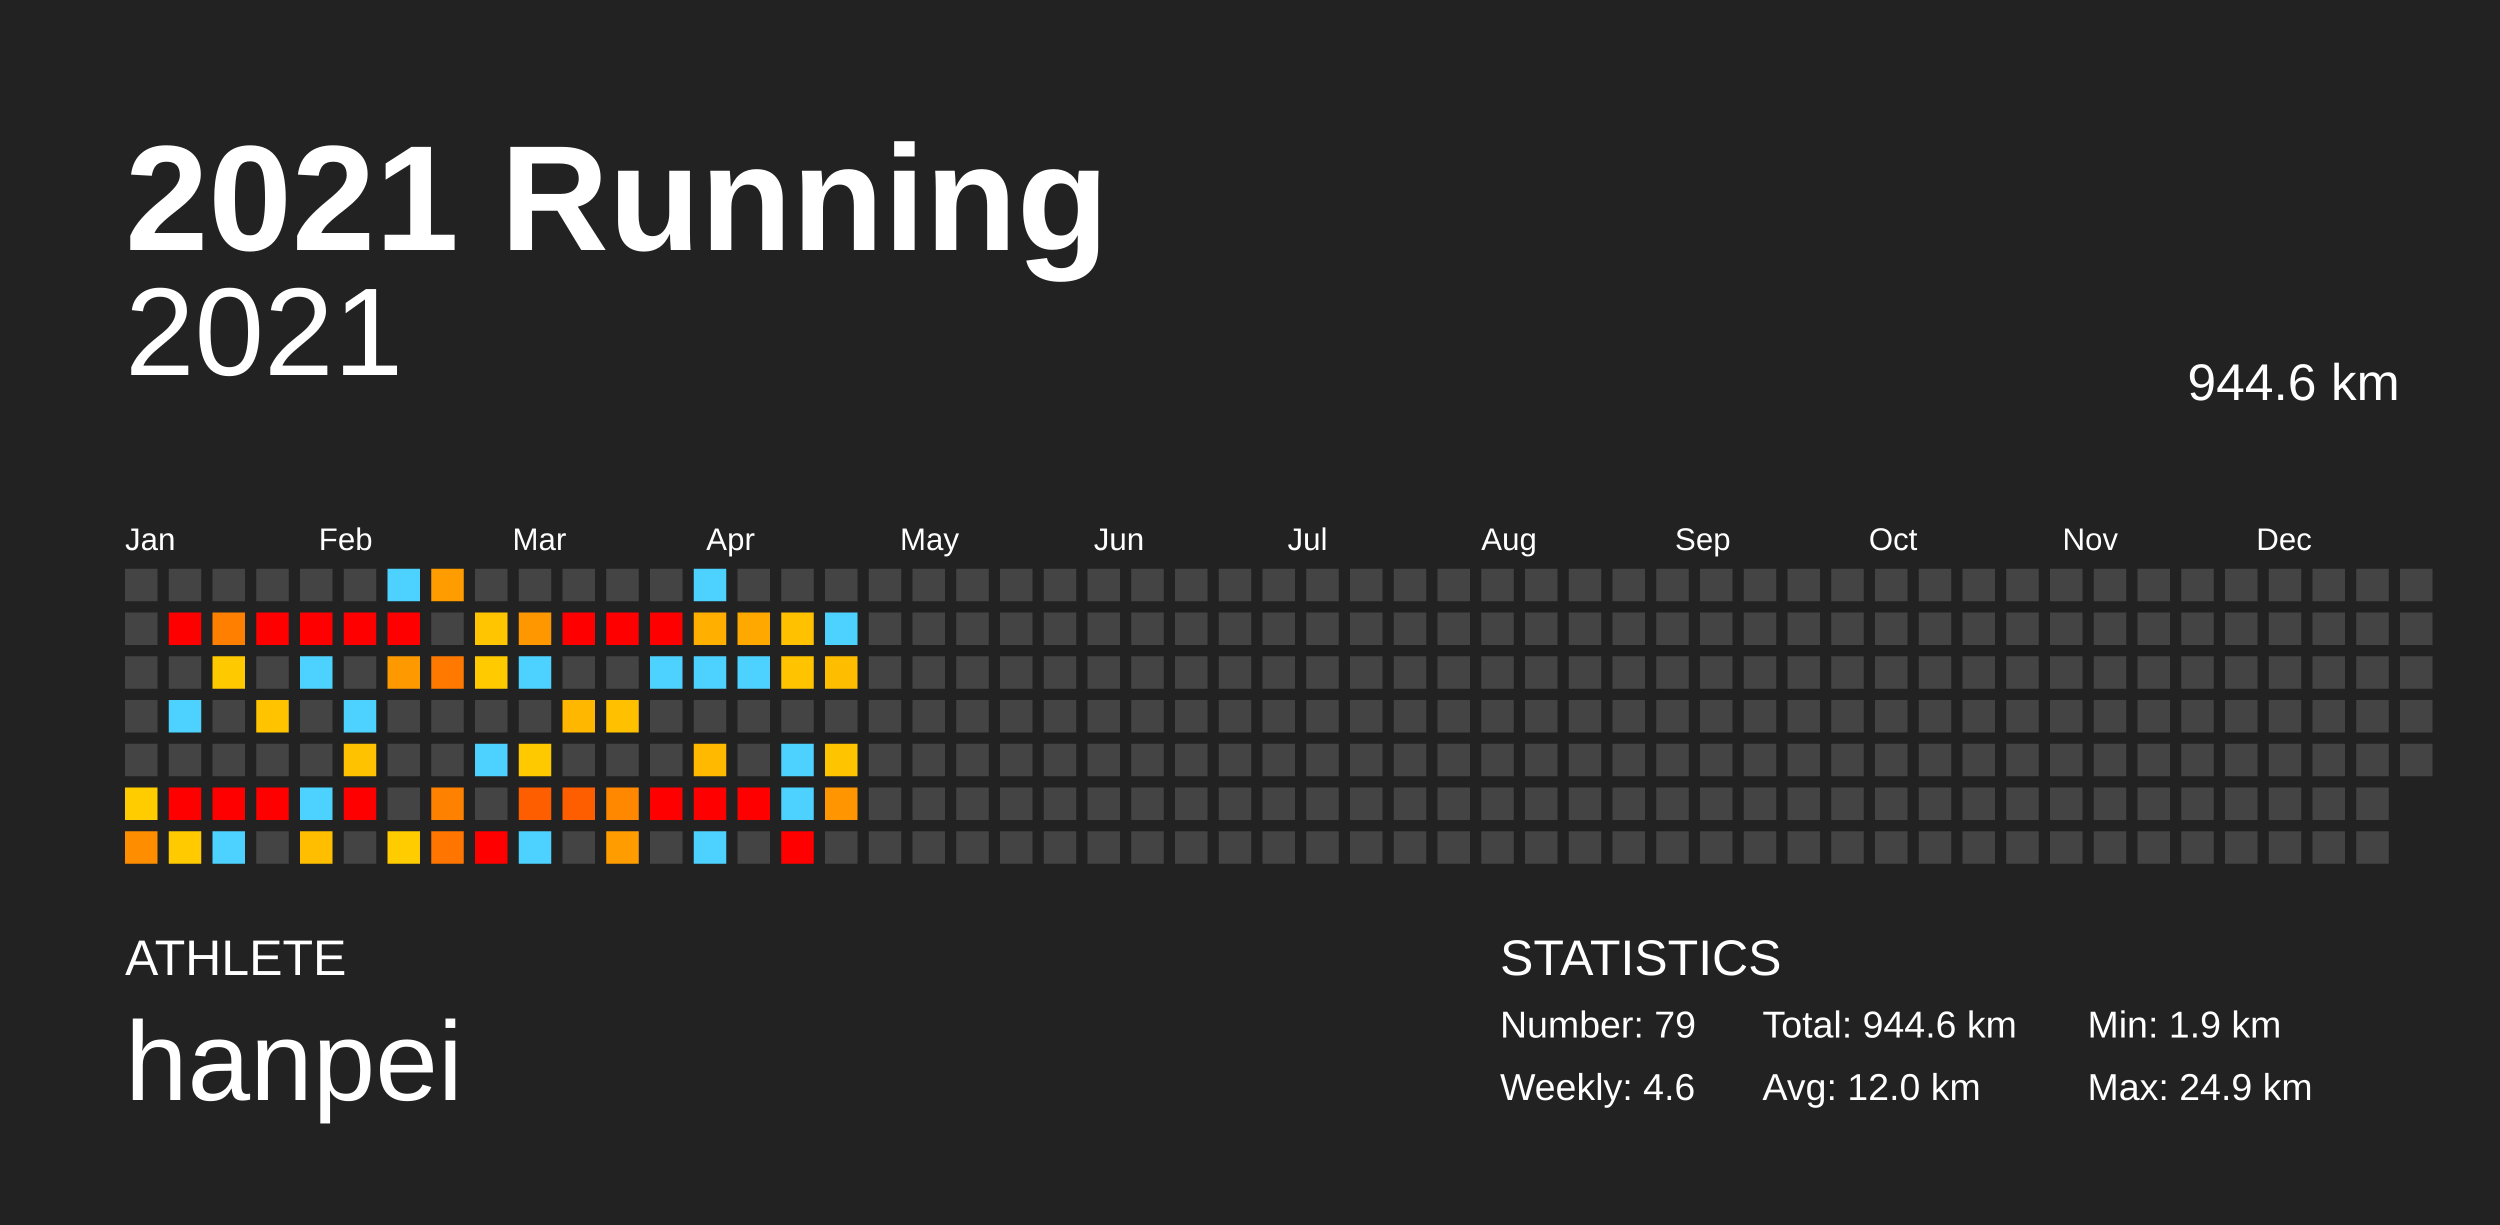
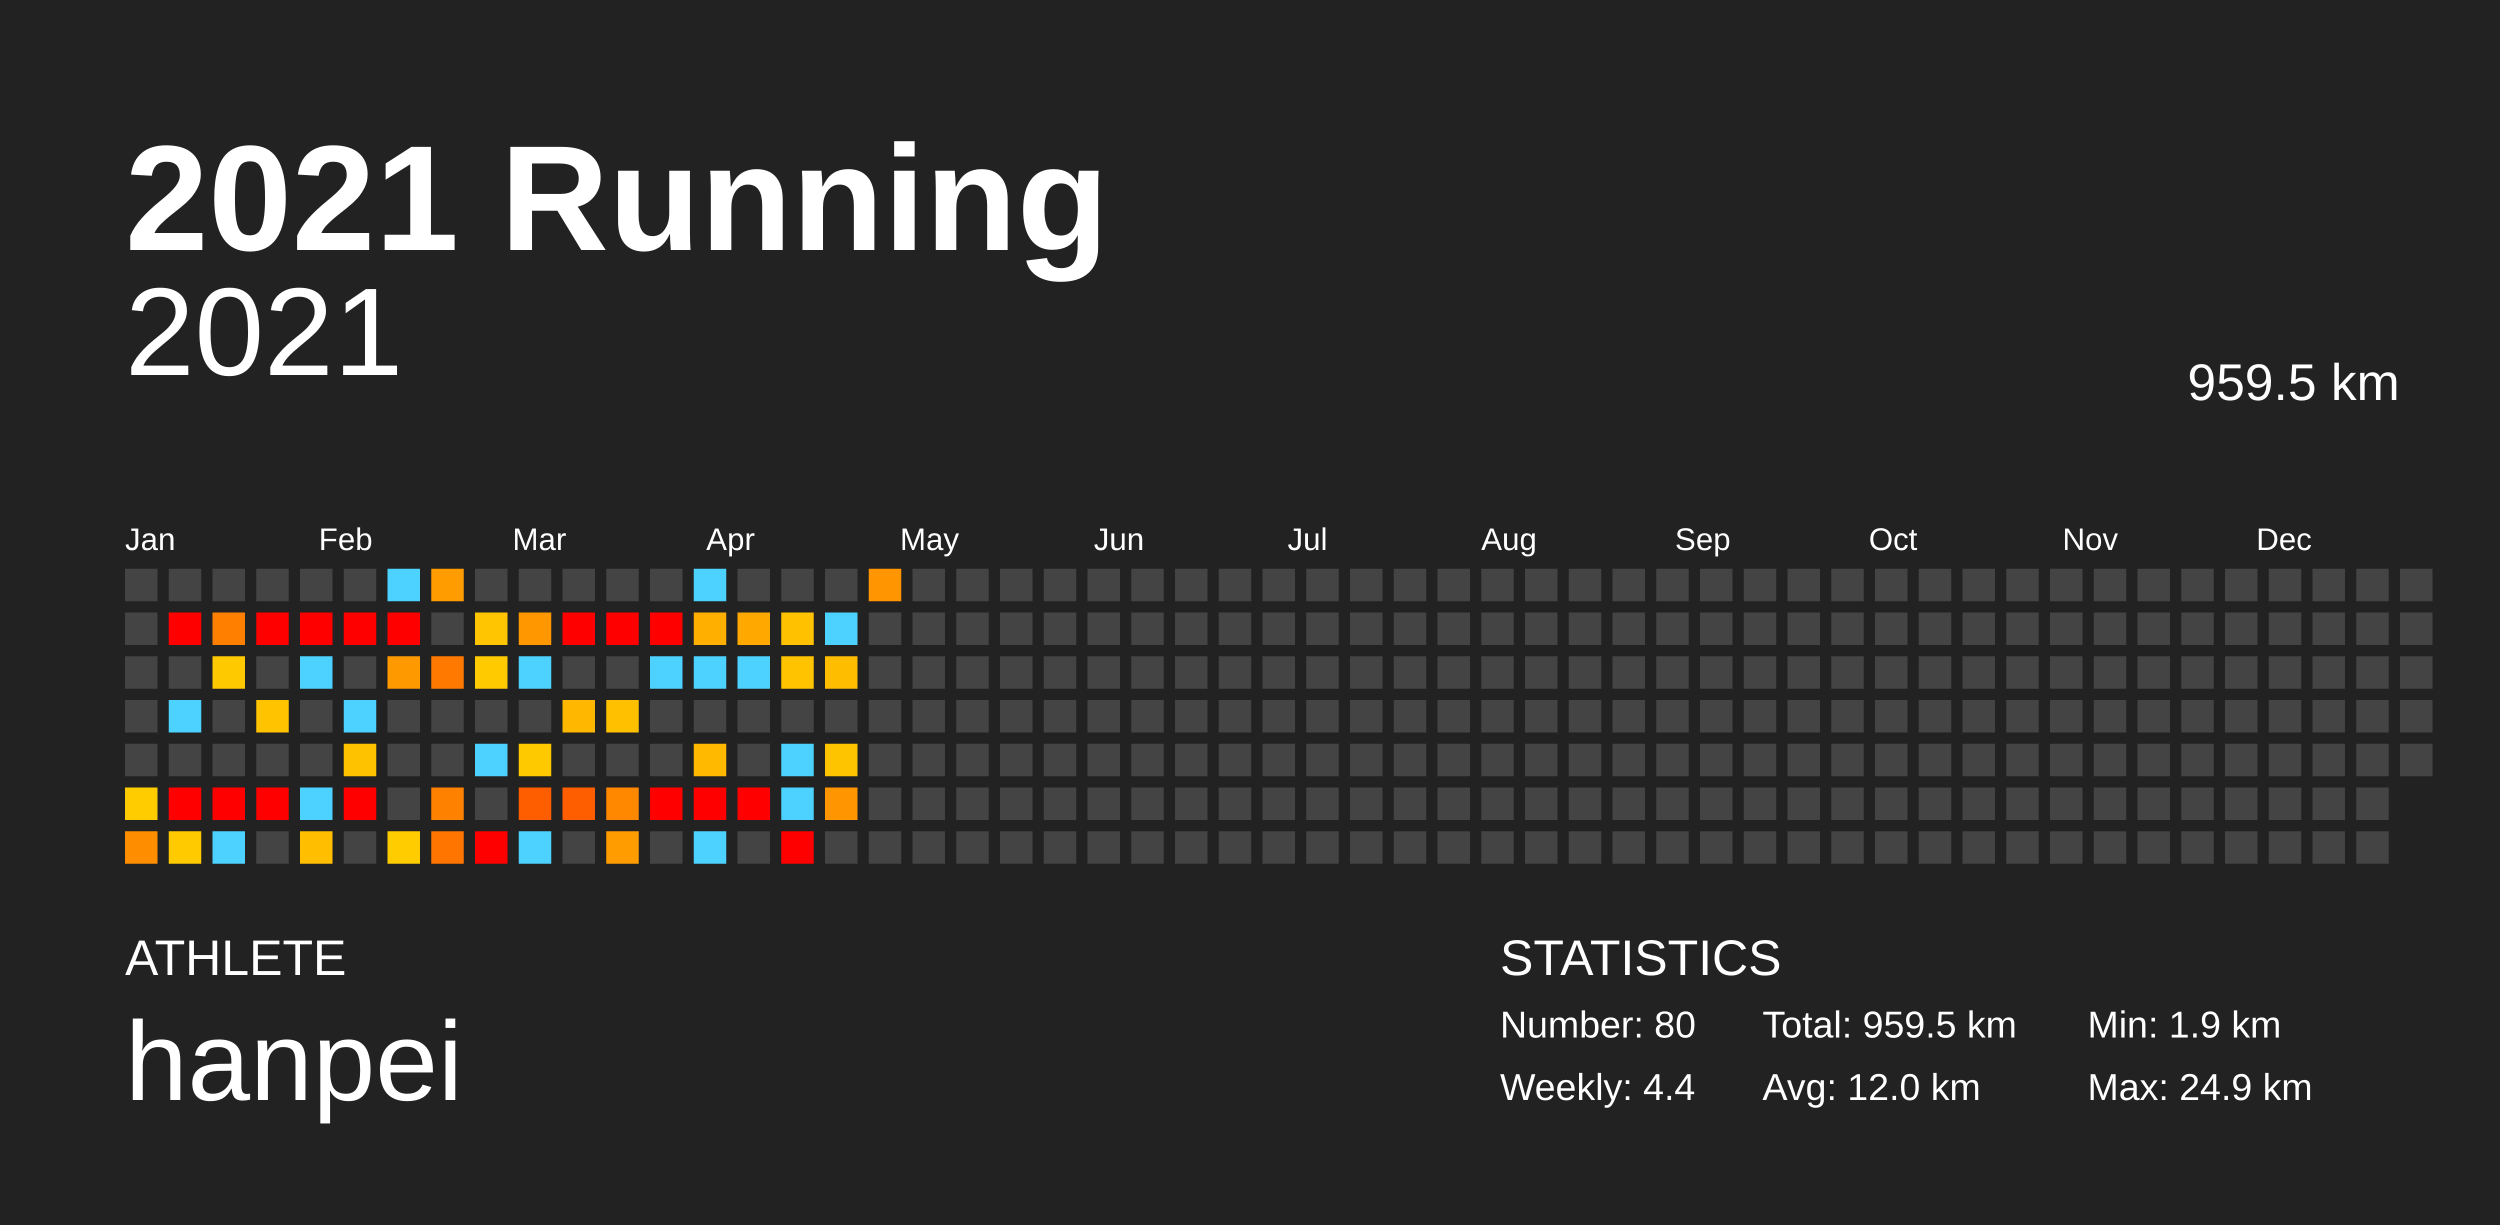
<svg xmlns="http://www.w3.org/2000/svg" baseProfile="full" height="98mm" version="1.1" viewBox="0,0,200,98" width="200mm">
  <defs />
  <rect fill="#222222" height="98" width="200" x="0" y="0" />
  <text fill="#FFFFFF" style="font-size:12px; font-family:Arial; font-weight:bold;" x="10" y="20">2021 Running</text>
  <text fill="#FFFFFF" style="font-size:4px; font-family:Arial" x="10" y="78">ATHLETE</text>
  <text fill="#FFFFFF" style="font-size:9px; font-family:Arial" x="10" y="88">hanpei</text>
  <text fill="#FFFFFF" style="font-size:4px; font-family:Arial" x="120" y="78">STATISTICS</text>
-   <text fill="#FFFFFF" style="font-size:3px; font-family:Arial" x="120" y="83">Number: 79</text>
-   <text fill="#FFFFFF" style="font-size:3px; font-family:Arial" x="120" y="88">Weekly: 4.6</text>
-   <text fill="#FFFFFF" style="font-size:3px; font-family:Arial" x="141" y="83">Total: 944.6 km</text>
+   <text fill="#FFFFFF" style="font-size:3px; font-family:Arial" x="120" y="83">Number: 80</text>
+   <text fill="#FFFFFF" style="font-size:3px; font-family:Arial" x="120" y="88">Weekly: 4.4</text>
+   <text fill="#FFFFFF" style="font-size:3px; font-family:Arial" x="141" y="83">Total: 959.5 km</text>
  <text fill="#FFFFFF" style="font-size:3px; font-family:Arial" x="141" y="88">Avg: 12.0 km</text>
  <text fill="#FFFFFF" style="font-size:3px; font-family:Arial" x="167" y="83">Min: 1.9 km</text>
  <text fill="#FFFFFF" style="font-size:3px; font-family:Arial" x="167" y="88">Max: 24.9 km</text>
  <text alignment-baseline="hanging" fill="#FFFFFF" style="font-size:10.0px; font-family:Arial;" x="10" y="30">2021</text>
-   <text alignment-baseline="hanging" fill="#FFFFFF" style="font-size:4.125px; font-family:Arial;" x="175" y="32">944.6 km</text>
+   <text alignment-baseline="hanging" fill="#FFFFFF" style="font-size:4.125px; font-family:Arial;" x="175" y="32">959.5 km</text>
  <text fill="#FFFFFF" style="font-size:2.5px; font-family:Arial" x="10.0" y="44">Jan</text>
  <text fill="#FFFFFF" style="font-size:2.5px; font-family:Arial" x="25.5" y="44">Feb</text>
  <text fill="#FFFFFF" style="font-size:2.5px; font-family:Arial" x="41.0" y="44">Mar</text>
  <text fill="#FFFFFF" style="font-size:2.5px; font-family:Arial" x="56.5" y="44">Apr</text>
  <text fill="#FFFFFF" style="font-size:2.5px; font-family:Arial" x="72.0" y="44">May</text>
  <text fill="#FFFFFF" style="font-size:2.5px; font-family:Arial" x="87.5" y="44">Jun</text>
  <text fill="#FFFFFF" style="font-size:2.5px; font-family:Arial" x="103.0" y="44">Jul</text>
  <text fill="#FFFFFF" style="font-size:2.5px; font-family:Arial" x="118.5" y="44">Aug</text>
  <text fill="#FFFFFF" style="font-size:2.5px; font-family:Arial" x="134.0" y="44">Sep</text>
  <text fill="#FFFFFF" style="font-size:2.5px; font-family:Arial" x="149.5" y="44">Oct</text>
  <text fill="#FFFFFF" style="font-size:2.5px; font-family:Arial" x="165.0" y="44">Nov</text>
  <text fill="#FFFFFF" style="font-size:2.5px; font-family:Arial" x="180.5" y="44">Dec</text>
  <rect fill="#444444" height="2.6" width="2.6" x="10.0" y="45.5" />
  <rect fill="#444444" height="2.6" width="2.6" x="10.0" y="49.0" />
  <rect fill="#444444" height="2.6" width="2.6" x="10.0" y="52.5" />
  <rect fill="#444444" height="2.6" width="2.6" x="10.0" y="56.0" />
  <rect fill="#444444" height="2.6" width="2.6" x="10.0" y="59.5" />
  <rect fill="#ffcc00" height="2.6" width="2.6" x="10.0" y="63.0" />
  <rect fill="#ff8d00" height="2.6" width="2.6" x="10.0" y="66.5" />
  <rect fill="#444444" height="2.6" width="2.6" x="13.5" y="45.5" />
  <rect fill="red" height="2.6" width="2.6" x="13.5" y="49.0" />
  <rect fill="#444444" height="2.6" width="2.6" x="13.5" y="52.5" />
  <rect fill="#4dd2ff" height="2.6" width="2.6" x="13.5" y="56.0" />
  <rect fill="#444444" height="2.6" width="2.6" x="13.5" y="59.5" />
  <rect fill="red" height="2.6" width="2.6" x="13.5" y="63.0" />
  <rect fill="#ffcb00" height="2.6" width="2.6" x="13.5" y="66.5" />
  <rect fill="#444444" height="2.6" width="2.6" x="17.0" y="45.5" />
  <rect fill="#ff7f00" height="2.6" width="2.6" x="17.0" y="49.0" />
  <rect fill="#ffc900" height="2.6" width="2.6" x="17.0" y="52.5" />
  <rect fill="#444444" height="2.6" width="2.6" x="17.0" y="56.0" />
  <rect fill="#444444" height="2.6" width="2.6" x="17.0" y="59.5" />
  <rect fill="red" height="2.6" width="2.6" x="17.0" y="63.0" />
  <rect fill="#4dd2ff" height="2.6" width="2.6" x="17.0" y="66.5" />
  <rect fill="#444444" height="2.6" width="2.6" x="20.5" y="45.5" />
  <rect fill="red" height="2.6" width="2.6" x="20.5" y="49.0" />
  <rect fill="#444444" height="2.6" width="2.6" x="20.5" y="52.5" />
  <rect fill="#ffc300" height="2.6" width="2.6" x="20.5" y="56.0" />
  <rect fill="#444444" height="2.6" width="2.6" x="20.5" y="59.5" />
  <rect fill="red" height="2.6" width="2.6" x="20.5" y="63.0" />
  <rect fill="#444444" height="2.6" width="2.6" x="20.5" y="66.5" />
  <rect fill="#444444" height="2.6" width="2.6" x="24.0" y="45.5" />
  <rect fill="red" height="2.6" width="2.6" x="24.0" y="49.0" />
  <rect fill="#4dd2ff" height="2.6" width="2.6" x="24.0" y="52.5" />
  <rect fill="#444444" height="2.6" width="2.6" x="24.0" y="56.0" />
  <rect fill="#444444" height="2.6" width="2.6" x="24.0" y="59.5" />
  <rect fill="#4dd2ff" height="2.6" width="2.6" x="24.0" y="63.0" />
  <rect fill="#ffbf00" height="2.6" width="2.6" x="24.0" y="66.5" />
  <rect fill="#444444" height="2.6" width="2.6" x="27.5" y="45.5" />
  <rect fill="red" height="2.6" width="2.6" x="27.5" y="49.0" />
  <rect fill="#444444" height="2.6" width="2.6" x="27.5" y="52.5" />
  <rect fill="#4dd2ff" height="2.6" width="2.6" x="27.5" y="56.0" />
  <rect fill="#ffc200" height="2.6" width="2.6" x="27.5" y="59.5" />
  <rect fill="red" height="2.6" width="2.6" x="27.5" y="63.0" />
  <rect fill="#444444" height="2.6" width="2.6" x="27.5" y="66.5" />
  <rect fill="#4dd2ff" height="2.6" width="2.6" x="31.0" y="45.5" />
  <rect fill="red" height="2.6" width="2.6" x="31.0" y="49.0" />
  <rect fill="#ff9900" height="2.6" width="2.6" x="31.0" y="52.5" />
  <rect fill="#444444" height="2.6" width="2.6" x="31.0" y="56.0" />
  <rect fill="#444444" height="2.6" width="2.6" x="31.0" y="59.5" />
  <rect fill="#444444" height="2.6" width="2.6" x="31.0" y="63.0" />
  <rect fill="#ffcc00" height="2.6" width="2.6" x="31.0" y="66.5" />
  <rect fill="#ff9d00" height="2.6" width="2.6" x="34.5" y="45.5" />
  <rect fill="#444444" height="2.6" width="2.6" x="34.5" y="49.0" />
  <rect fill="#ff7900" height="2.6" width="2.6" x="34.5" y="52.5" />
  <rect fill="#444444" height="2.6" width="2.6" x="34.5" y="56.0" />
  <rect fill="#444444" height="2.6" width="2.6" x="34.5" y="59.5" />
  <rect fill="#ff8100" height="2.6" width="2.6" x="34.5" y="63.0" />
  <rect fill="#ff7500" height="2.6" width="2.6" x="34.5" y="66.5" />
  <rect fill="#444444" height="2.6" width="2.6" x="38.0" y="45.5" />
  <rect fill="#ffc500" height="2.6" width="2.6" x="38.0" y="49.0" />
  <rect fill="#ffcb00" height="2.6" width="2.6" x="38.0" y="52.5" />
  <rect fill="#444444" height="2.6" width="2.6" x="38.0" y="56.0" />
  <rect fill="#4dd2ff" height="2.6" width="2.6" x="38.0" y="59.5" />
  <rect fill="#444444" height="2.6" width="2.6" x="38.0" y="63.0" />
  <rect fill="red" height="2.6" width="2.6" x="38.0" y="66.5" />
  <rect fill="#444444" height="2.6" width="2.6" x="41.5" y="45.5" />
  <rect fill="#ff9800" height="2.6" width="2.6" x="41.5" y="49.0" />
  <rect fill="#4dd2ff" height="2.6" width="2.6" x="41.5" y="52.5" />
  <rect fill="#444444" height="2.6" width="2.6" x="41.5" y="56.0" />
  <rect fill="#ffc900" height="2.6" width="2.6" x="41.5" y="59.5" />
  <rect fill="#ff5e00" height="2.6" width="2.6" x="41.5" y="63.0" />
  <rect fill="#4dd2ff" height="2.6" width="2.6" x="41.5" y="66.5" />
  <rect fill="#444444" height="2.6" width="2.6" x="45.0" y="45.5" />
  <rect fill="red" height="2.6" width="2.6" x="45.0" y="49.0" />
  <rect fill="#444444" height="2.6" width="2.6" x="45.0" y="52.5" />
  <rect fill="#ffb700" height="2.6" width="2.6" x="45.0" y="56.0" />
  <rect fill="#444444" height="2.6" width="2.6" x="45.0" y="59.5" />
  <rect fill="#ff5e00" height="2.6" width="2.6" x="45.0" y="63.0" />
  <rect fill="#444444" height="2.6" width="2.6" x="45.0" y="66.5" />
  <rect fill="#444444" height="2.6" width="2.6" x="48.5" y="45.5" />
  <rect fill="red" height="2.6" width="2.6" x="48.5" y="49.0" />
  <rect fill="#444444" height="2.6" width="2.6" x="48.5" y="52.5" />
  <rect fill="#ffc000" height="2.6" width="2.6" x="48.5" y="56.0" />
  <rect fill="#444444" height="2.6" width="2.6" x="48.5" y="59.5" />
  <rect fill="#ff8800" height="2.6" width="2.6" x="48.5" y="63.0" />
  <rect fill="#ff9d00" height="2.6" width="2.6" x="48.5" y="66.5" />
  <rect fill="#444444" height="2.6" width="2.6" x="52.0" y="45.5" />
  <rect fill="red" height="2.6" width="2.6" x="52.0" y="49.0" />
  <rect fill="#4dd2ff" height="2.6" width="2.6" x="52.0" y="52.5" />
  <rect fill="#444444" height="2.6" width="2.6" x="52.0" y="56.0" />
  <rect fill="#444444" height="2.6" width="2.6" x="52.0" y="59.5" />
  <rect fill="red" height="2.6" width="2.6" x="52.0" y="63.0" />
  <rect fill="#444444" height="2.6" width="2.6" x="52.0" y="66.5" />
  <rect fill="#4dd2ff" height="2.6" width="2.6" x="55.5" y="45.5" />
  <rect fill="#ffaf00" height="2.6" width="2.6" x="55.5" y="49.0" />
  <rect fill="#4dd2ff" height="2.6" width="2.6" x="55.5" y="52.5" />
  <rect fill="#444444" height="2.6" width="2.6" x="55.5" y="56.0" />
  <rect fill="#ffba00" height="2.6" width="2.6" x="55.5" y="59.5" />
  <rect fill="red" height="2.6" width="2.6" x="55.5" y="63.0" />
  <rect fill="#4dd2ff" height="2.6" width="2.6" x="55.5" y="66.5" />
  <rect fill="#444444" height="2.6" width="2.6" x="59.0" y="45.5" />
  <rect fill="#ffa900" height="2.6" width="2.6" x="59.0" y="49.0" />
  <rect fill="#4dd2ff" height="2.6" width="2.6" x="59.0" y="52.5" />
  <rect fill="#444444" height="2.6" width="2.6" x="59.0" y="56.0" />
  <rect fill="#444444" height="2.6" width="2.6" x="59.0" y="59.5" />
  <rect fill="red" height="2.6" width="2.6" x="59.0" y="63.0" />
  <rect fill="#444444" height="2.6" width="2.6" x="59.0" y="66.5" />
  <rect fill="#444444" height="2.6" width="2.6" x="62.5" y="45.5" />
  <rect fill="#ffc100" height="2.6" width="2.6" x="62.5" y="49.0" />
  <rect fill="#ffc300" height="2.6" width="2.6" x="62.5" y="52.5" />
  <rect fill="#444444" height="2.6" width="2.6" x="62.5" y="56.0" />
  <rect fill="#4dd2ff" height="2.6" width="2.6" x="62.5" y="59.5" />
  <rect fill="#4dd2ff" height="2.6" width="2.6" x="62.5" y="63.0" />
  <rect fill="red" height="2.6" width="2.6" x="62.5" y="66.5" />
  <rect fill="#444444" height="2.6" width="2.6" x="66.0" y="45.5" />
  <rect fill="#4dd2ff" height="2.6" width="2.6" x="66.0" y="49.0" />
  <rect fill="#ffbd00" height="2.6" width="2.6" x="66.0" y="52.5" />
  <rect fill="#444444" height="2.6" width="2.6" x="66.0" y="56.0" />
  <rect fill="#ffc400" height="2.6" width="2.6" x="66.0" y="59.5" />
  <rect fill="#ff9500" height="2.6" width="2.6" x="66.0" y="63.0" />
  <rect fill="#444444" height="2.6" width="2.6" x="66.0" y="66.5" />
-   <rect fill="#444444" height="2.6" width="2.6" x="69.5" y="45.5" />
+   <rect fill="#ff9500" height="2.6" width="2.6" x="69.5" y="45.5" />
  <rect fill="#444444" height="2.6" width="2.6" x="69.5" y="49.0" />
  <rect fill="#444444" height="2.6" width="2.6" x="69.5" y="52.5" />
  <rect fill="#444444" height="2.6" width="2.6" x="69.5" y="56.0" />
  <rect fill="#444444" height="2.6" width="2.6" x="69.5" y="59.5" />
  <rect fill="#444444" height="2.6" width="2.6" x="69.5" y="63.0" />
  <rect fill="#444444" height="2.6" width="2.6" x="69.5" y="66.5" />
  <rect fill="#444444" height="2.6" width="2.6" x="73.0" y="45.5" />
  <rect fill="#444444" height="2.6" width="2.6" x="73.0" y="49.0" />
  <rect fill="#444444" height="2.6" width="2.6" x="73.0" y="52.5" />
  <rect fill="#444444" height="2.6" width="2.6" x="73.0" y="56.0" />
  <rect fill="#444444" height="2.6" width="2.6" x="73.0" y="59.5" />
  <rect fill="#444444" height="2.6" width="2.6" x="73.0" y="63.0" />
  <rect fill="#444444" height="2.6" width="2.6" x="73.0" y="66.5" />
  <rect fill="#444444" height="2.6" width="2.6" x="76.5" y="45.5" />
  <rect fill="#444444" height="2.6" width="2.6" x="76.5" y="49.0" />
  <rect fill="#444444" height="2.6" width="2.6" x="76.5" y="52.5" />
  <rect fill="#444444" height="2.6" width="2.6" x="76.5" y="56.0" />
  <rect fill="#444444" height="2.6" width="2.6" x="76.5" y="59.5" />
  <rect fill="#444444" height="2.6" width="2.6" x="76.5" y="63.0" />
  <rect fill="#444444" height="2.6" width="2.6" x="76.5" y="66.5" />
  <rect fill="#444444" height="2.6" width="2.6" x="80.0" y="45.5" />
  <rect fill="#444444" height="2.6" width="2.6" x="80.0" y="49.0" />
  <rect fill="#444444" height="2.6" width="2.6" x="80.0" y="52.5" />
  <rect fill="#444444" height="2.6" width="2.6" x="80.0" y="56.0" />
  <rect fill="#444444" height="2.6" width="2.6" x="80.0" y="59.5" />
  <rect fill="#444444" height="2.6" width="2.6" x="80.0" y="63.0" />
  <rect fill="#444444" height="2.6" width="2.6" x="80.0" y="66.5" />
  <rect fill="#444444" height="2.6" width="2.6" x="83.5" y="45.5" />
  <rect fill="#444444" height="2.6" width="2.6" x="83.5" y="49.0" />
  <rect fill="#444444" height="2.6" width="2.6" x="83.5" y="52.5" />
  <rect fill="#444444" height="2.6" width="2.6" x="83.5" y="56.0" />
  <rect fill="#444444" height="2.6" width="2.6" x="83.5" y="59.5" />
  <rect fill="#444444" height="2.6" width="2.6" x="83.5" y="63.0" />
  <rect fill="#444444" height="2.6" width="2.6" x="83.5" y="66.5" />
  <rect fill="#444444" height="2.6" width="2.6" x="87.0" y="45.5" />
  <rect fill="#444444" height="2.6" width="2.6" x="87.0" y="49.0" />
  <rect fill="#444444" height="2.6" width="2.6" x="87.0" y="52.5" />
  <rect fill="#444444" height="2.6" width="2.6" x="87.0" y="56.0" />
  <rect fill="#444444" height="2.6" width="2.6" x="87.0" y="59.5" />
  <rect fill="#444444" height="2.6" width="2.6" x="87.0" y="63.0" />
  <rect fill="#444444" height="2.6" width="2.6" x="87.0" y="66.5" />
  <rect fill="#444444" height="2.6" width="2.6" x="90.5" y="45.5" />
  <rect fill="#444444" height="2.6" width="2.6" x="90.5" y="49.0" />
  <rect fill="#444444" height="2.6" width="2.6" x="90.5" y="52.5" />
  <rect fill="#444444" height="2.6" width="2.6" x="90.5" y="56.0" />
  <rect fill="#444444" height="2.6" width="2.6" x="90.5" y="59.5" />
  <rect fill="#444444" height="2.6" width="2.6" x="90.5" y="63.0" />
  <rect fill="#444444" height="2.6" width="2.6" x="90.5" y="66.5" />
  <rect fill="#444444" height="2.6" width="2.6" x="94.0" y="45.5" />
  <rect fill="#444444" height="2.6" width="2.6" x="94.0" y="49.0" />
  <rect fill="#444444" height="2.6" width="2.6" x="94.0" y="52.5" />
  <rect fill="#444444" height="2.6" width="2.6" x="94.0" y="56.0" />
  <rect fill="#444444" height="2.6" width="2.6" x="94.0" y="59.5" />
  <rect fill="#444444" height="2.6" width="2.6" x="94.0" y="63.0" />
  <rect fill="#444444" height="2.6" width="2.6" x="94.0" y="66.5" />
  <rect fill="#444444" height="2.6" width="2.6" x="97.5" y="45.5" />
  <rect fill="#444444" height="2.6" width="2.6" x="97.5" y="49.0" />
  <rect fill="#444444" height="2.6" width="2.6" x="97.5" y="52.5" />
  <rect fill="#444444" height="2.6" width="2.6" x="97.5" y="56.0" />
  <rect fill="#444444" height="2.6" width="2.6" x="97.5" y="59.5" />
  <rect fill="#444444" height="2.6" width="2.6" x="97.5" y="63.0" />
  <rect fill="#444444" height="2.6" width="2.6" x="97.5" y="66.5" />
  <rect fill="#444444" height="2.6" width="2.6" x="101.0" y="45.5" />
  <rect fill="#444444" height="2.6" width="2.6" x="101.0" y="49.0" />
  <rect fill="#444444" height="2.6" width="2.6" x="101.0" y="52.5" />
  <rect fill="#444444" height="2.6" width="2.6" x="101.0" y="56.0" />
  <rect fill="#444444" height="2.6" width="2.6" x="101.0" y="59.5" />
  <rect fill="#444444" height="2.6" width="2.6" x="101.0" y="63.0" />
  <rect fill="#444444" height="2.6" width="2.6" x="101.0" y="66.5" />
  <rect fill="#444444" height="2.6" width="2.6" x="104.5" y="45.5" />
  <rect fill="#444444" height="2.6" width="2.6" x="104.5" y="49.0" />
  <rect fill="#444444" height="2.6" width="2.6" x="104.5" y="52.5" />
  <rect fill="#444444" height="2.6" width="2.6" x="104.5" y="56.0" />
  <rect fill="#444444" height="2.6" width="2.6" x="104.5" y="59.5" />
  <rect fill="#444444" height="2.6" width="2.6" x="104.5" y="63.0" />
  <rect fill="#444444" height="2.6" width="2.6" x="104.5" y="66.5" />
  <rect fill="#444444" height="2.6" width="2.6" x="108.0" y="45.5" />
  <rect fill="#444444" height="2.6" width="2.6" x="108.0" y="49.0" />
  <rect fill="#444444" height="2.6" width="2.6" x="108.0" y="52.5" />
  <rect fill="#444444" height="2.6" width="2.6" x="108.0" y="56.0" />
  <rect fill="#444444" height="2.6" width="2.6" x="108.0" y="59.5" />
  <rect fill="#444444" height="2.6" width="2.6" x="108.0" y="63.0" />
  <rect fill="#444444" height="2.6" width="2.6" x="108.0" y="66.5" />
  <rect fill="#444444" height="2.6" width="2.6" x="111.5" y="45.5" />
  <rect fill="#444444" height="2.6" width="2.6" x="111.5" y="49.0" />
  <rect fill="#444444" height="2.6" width="2.6" x="111.5" y="52.5" />
  <rect fill="#444444" height="2.6" width="2.6" x="111.5" y="56.0" />
  <rect fill="#444444" height="2.6" width="2.6" x="111.5" y="59.5" />
  <rect fill="#444444" height="2.6" width="2.6" x="111.5" y="63.0" />
  <rect fill="#444444" height="2.6" width="2.6" x="111.5" y="66.5" />
  <rect fill="#444444" height="2.6" width="2.6" x="115.0" y="45.5" />
  <rect fill="#444444" height="2.6" width="2.6" x="115.0" y="49.0" />
  <rect fill="#444444" height="2.6" width="2.6" x="115.0" y="52.5" />
  <rect fill="#444444" height="2.6" width="2.6" x="115.0" y="56.0" />
  <rect fill="#444444" height="2.6" width="2.6" x="115.0" y="59.5" />
  <rect fill="#444444" height="2.6" width="2.6" x="115.0" y="63.0" />
  <rect fill="#444444" height="2.6" width="2.6" x="115.0" y="66.5" />
  <rect fill="#444444" height="2.6" width="2.6" x="118.5" y="45.5" />
  <rect fill="#444444" height="2.6" width="2.6" x="118.5" y="49.0" />
  <rect fill="#444444" height="2.6" width="2.6" x="118.5" y="52.5" />
  <rect fill="#444444" height="2.6" width="2.6" x="118.5" y="56.0" />
  <rect fill="#444444" height="2.6" width="2.6" x="118.5" y="59.5" />
  <rect fill="#444444" height="2.6" width="2.6" x="118.5" y="63.0" />
  <rect fill="#444444" height="2.6" width="2.6" x="118.5" y="66.5" />
  <rect fill="#444444" height="2.6" width="2.6" x="122.0" y="45.5" />
  <rect fill="#444444" height="2.6" width="2.6" x="122.0" y="49.0" />
  <rect fill="#444444" height="2.6" width="2.6" x="122.0" y="52.5" />
  <rect fill="#444444" height="2.6" width="2.6" x="122.0" y="56.0" />
  <rect fill="#444444" height="2.6" width="2.6" x="122.0" y="59.5" />
  <rect fill="#444444" height="2.6" width="2.6" x="122.0" y="63.0" />
  <rect fill="#444444" height="2.6" width="2.6" x="122.0" y="66.5" />
  <rect fill="#444444" height="2.6" width="2.6" x="125.5" y="45.5" />
  <rect fill="#444444" height="2.6" width="2.6" x="125.5" y="49.0" />
  <rect fill="#444444" height="2.6" width="2.6" x="125.5" y="52.5" />
  <rect fill="#444444" height="2.6" width="2.6" x="125.5" y="56.0" />
  <rect fill="#444444" height="2.6" width="2.6" x="125.5" y="59.5" />
  <rect fill="#444444" height="2.6" width="2.6" x="125.5" y="63.0" />
  <rect fill="#444444" height="2.6" width="2.6" x="125.5" y="66.5" />
  <rect fill="#444444" height="2.6" width="2.6" x="129.0" y="45.5" />
  <rect fill="#444444" height="2.6" width="2.6" x="129.0" y="49.0" />
  <rect fill="#444444" height="2.6" width="2.6" x="129.0" y="52.5" />
  <rect fill="#444444" height="2.6" width="2.6" x="129.0" y="56.0" />
  <rect fill="#444444" height="2.6" width="2.6" x="129.0" y="59.5" />
  <rect fill="#444444" height="2.6" width="2.6" x="129.0" y="63.0" />
  <rect fill="#444444" height="2.6" width="2.6" x="129.0" y="66.5" />
  <rect fill="#444444" height="2.6" width="2.6" x="132.5" y="45.5" />
  <rect fill="#444444" height="2.6" width="2.6" x="132.5" y="49.0" />
  <rect fill="#444444" height="2.6" width="2.6" x="132.5" y="52.5" />
  <rect fill="#444444" height="2.6" width="2.6" x="132.5" y="56.0" />
  <rect fill="#444444" height="2.6" width="2.6" x="132.5" y="59.5" />
  <rect fill="#444444" height="2.6" width="2.6" x="132.5" y="63.0" />
  <rect fill="#444444" height="2.6" width="2.6" x="132.5" y="66.5" />
  <rect fill="#444444" height="2.6" width="2.6" x="136.0" y="45.5" />
  <rect fill="#444444" height="2.6" width="2.6" x="136.0" y="49.0" />
  <rect fill="#444444" height="2.6" width="2.6" x="136.0" y="52.5" />
  <rect fill="#444444" height="2.6" width="2.6" x="136.0" y="56.0" />
  <rect fill="#444444" height="2.6" width="2.6" x="136.0" y="59.5" />
  <rect fill="#444444" height="2.6" width="2.6" x="136.0" y="63.0" />
  <rect fill="#444444" height="2.6" width="2.6" x="136.0" y="66.5" />
  <rect fill="#444444" height="2.6" width="2.6" x="139.5" y="45.5" />
  <rect fill="#444444" height="2.6" width="2.6" x="139.5" y="49.0" />
  <rect fill="#444444" height="2.6" width="2.6" x="139.5" y="52.5" />
  <rect fill="#444444" height="2.6" width="2.6" x="139.5" y="56.0" />
  <rect fill="#444444" height="2.6" width="2.6" x="139.5" y="59.5" />
  <rect fill="#444444" height="2.6" width="2.6" x="139.5" y="63.0" />
  <rect fill="#444444" height="2.6" width="2.6" x="139.5" y="66.5" />
  <rect fill="#444444" height="2.6" width="2.6" x="143.0" y="45.5" />
  <rect fill="#444444" height="2.6" width="2.6" x="143.0" y="49.0" />
  <rect fill="#444444" height="2.6" width="2.6" x="143.0" y="52.5" />
  <rect fill="#444444" height="2.6" width="2.6" x="143.0" y="56.0" />
  <rect fill="#444444" height="2.6" width="2.6" x="143.0" y="59.5" />
  <rect fill="#444444" height="2.6" width="2.6" x="143.0" y="63.0" />
  <rect fill="#444444" height="2.6" width="2.6" x="143.0" y="66.5" />
  <rect fill="#444444" height="2.6" width="2.6" x="146.5" y="45.5" />
  <rect fill="#444444" height="2.6" width="2.6" x="146.5" y="49.0" />
  <rect fill="#444444" height="2.6" width="2.6" x="146.5" y="52.5" />
  <rect fill="#444444" height="2.6" width="2.6" x="146.5" y="56.0" />
  <rect fill="#444444" height="2.6" width="2.6" x="146.5" y="59.5" />
  <rect fill="#444444" height="2.6" width="2.6" x="146.5" y="63.0" />
  <rect fill="#444444" height="2.6" width="2.6" x="146.5" y="66.5" />
  <rect fill="#444444" height="2.6" width="2.6" x="150.0" y="45.5" />
  <rect fill="#444444" height="2.6" width="2.6" x="150.0" y="49.0" />
  <rect fill="#444444" height="2.6" width="2.6" x="150.0" y="52.5" />
  <rect fill="#444444" height="2.6" width="2.6" x="150.0" y="56.0" />
  <rect fill="#444444" height="2.6" width="2.6" x="150.0" y="59.5" />
  <rect fill="#444444" height="2.6" width="2.6" x="150.0" y="63.0" />
  <rect fill="#444444" height="2.6" width="2.6" x="150.0" y="66.5" />
  <rect fill="#444444" height="2.6" width="2.6" x="153.5" y="45.5" />
  <rect fill="#444444" height="2.6" width="2.6" x="153.5" y="49.0" />
  <rect fill="#444444" height="2.6" width="2.6" x="153.5" y="52.5" />
  <rect fill="#444444" height="2.6" width="2.6" x="153.5" y="56.0" />
  <rect fill="#444444" height="2.6" width="2.6" x="153.5" y="59.5" />
  <rect fill="#444444" height="2.6" width="2.6" x="153.5" y="63.0" />
  <rect fill="#444444" height="2.6" width="2.6" x="153.5" y="66.5" />
  <rect fill="#444444" height="2.6" width="2.6" x="157.0" y="45.5" />
  <rect fill="#444444" height="2.6" width="2.6" x="157.0" y="49.0" />
  <rect fill="#444444" height="2.6" width="2.6" x="157.0" y="52.5" />
  <rect fill="#444444" height="2.6" width="2.6" x="157.0" y="56.0" />
  <rect fill="#444444" height="2.6" width="2.6" x="157.0" y="59.5" />
  <rect fill="#444444" height="2.6" width="2.6" x="157.0" y="63.0" />
  <rect fill="#444444" height="2.6" width="2.6" x="157.0" y="66.5" />
  <rect fill="#444444" height="2.6" width="2.6" x="160.5" y="45.5" />
  <rect fill="#444444" height="2.6" width="2.6" x="160.5" y="49.0" />
  <rect fill="#444444" height="2.6" width="2.6" x="160.5" y="52.5" />
  <rect fill="#444444" height="2.6" width="2.6" x="160.5" y="56.0" />
  <rect fill="#444444" height="2.6" width="2.6" x="160.5" y="59.5" />
  <rect fill="#444444" height="2.6" width="2.6" x="160.5" y="63.0" />
  <rect fill="#444444" height="2.6" width="2.6" x="160.5" y="66.5" />
  <rect fill="#444444" height="2.6" width="2.6" x="164.0" y="45.5" />
  <rect fill="#444444" height="2.6" width="2.6" x="164.0" y="49.0" />
  <rect fill="#444444" height="2.6" width="2.6" x="164.0" y="52.5" />
  <rect fill="#444444" height="2.6" width="2.6" x="164.0" y="56.0" />
  <rect fill="#444444" height="2.6" width="2.6" x="164.0" y="59.5" />
  <rect fill="#444444" height="2.6" width="2.6" x="164.0" y="63.0" />
  <rect fill="#444444" height="2.6" width="2.6" x="164.0" y="66.5" />
  <rect fill="#444444" height="2.6" width="2.6" x="167.5" y="45.5" />
  <rect fill="#444444" height="2.6" width="2.6" x="167.5" y="49.0" />
  <rect fill="#444444" height="2.6" width="2.6" x="167.5" y="52.5" />
  <rect fill="#444444" height="2.6" width="2.6" x="167.5" y="56.0" />
  <rect fill="#444444" height="2.6" width="2.6" x="167.5" y="59.5" />
  <rect fill="#444444" height="2.6" width="2.6" x="167.5" y="63.0" />
  <rect fill="#444444" height="2.6" width="2.6" x="167.5" y="66.5" />
  <rect fill="#444444" height="2.6" width="2.6" x="171.0" y="45.5" />
  <rect fill="#444444" height="2.6" width="2.6" x="171.0" y="49.0" />
  <rect fill="#444444" height="2.6" width="2.6" x="171.0" y="52.5" />
  <rect fill="#444444" height="2.6" width="2.6" x="171.0" y="56.0" />
  <rect fill="#444444" height="2.6" width="2.6" x="171.0" y="59.5" />
  <rect fill="#444444" height="2.6" width="2.6" x="171.0" y="63.0" />
  <rect fill="#444444" height="2.6" width="2.6" x="171.0" y="66.5" />
  <rect fill="#444444" height="2.6" width="2.6" x="174.5" y="45.5" />
  <rect fill="#444444" height="2.6" width="2.6" x="174.5" y="49.0" />
  <rect fill="#444444" height="2.6" width="2.6" x="174.5" y="52.5" />
  <rect fill="#444444" height="2.6" width="2.6" x="174.5" y="56.0" />
  <rect fill="#444444" height="2.6" width="2.6" x="174.5" y="59.5" />
  <rect fill="#444444" height="2.6" width="2.6" x="174.5" y="63.0" />
  <rect fill="#444444" height="2.6" width="2.6" x="174.5" y="66.5" />
  <rect fill="#444444" height="2.6" width="2.6" x="178.0" y="45.5" />
  <rect fill="#444444" height="2.6" width="2.6" x="178.0" y="49.0" />
  <rect fill="#444444" height="2.6" width="2.6" x="178.0" y="52.5" />
  <rect fill="#444444" height="2.6" width="2.6" x="178.0" y="56.0" />
  <rect fill="#444444" height="2.6" width="2.6" x="178.0" y="59.5" />
  <rect fill="#444444" height="2.6" width="2.6" x="178.0" y="63.0" />
  <rect fill="#444444" height="2.6" width="2.6" x="178.0" y="66.5" />
  <rect fill="#444444" height="2.6" width="2.6" x="181.5" y="45.5" />
  <rect fill="#444444" height="2.6" width="2.6" x="181.5" y="49.0" />
  <rect fill="#444444" height="2.6" width="2.6" x="181.5" y="52.5" />
  <rect fill="#444444" height="2.6" width="2.6" x="181.5" y="56.0" />
  <rect fill="#444444" height="2.6" width="2.6" x="181.5" y="59.5" />
  <rect fill="#444444" height="2.6" width="2.6" x="181.5" y="63.0" />
  <rect fill="#444444" height="2.6" width="2.6" x="181.5" y="66.5" />
  <rect fill="#444444" height="2.6" width="2.6" x="185.0" y="45.5" />
  <rect fill="#444444" height="2.6" width="2.6" x="185.0" y="49.0" />
  <rect fill="#444444" height="2.6" width="2.6" x="185.0" y="52.5" />
  <rect fill="#444444" height="2.6" width="2.6" x="185.0" y="56.0" />
  <rect fill="#444444" height="2.6" width="2.6" x="185.0" y="59.5" />
  <rect fill="#444444" height="2.6" width="2.6" x="185.0" y="63.0" />
  <rect fill="#444444" height="2.6" width="2.6" x="185.0" y="66.5" />
  <rect fill="#444444" height="2.6" width="2.6" x="188.5" y="45.5" />
  <rect fill="#444444" height="2.6" width="2.6" x="188.5" y="49.0" />
  <rect fill="#444444" height="2.6" width="2.6" x="188.5" y="52.5" />
  <rect fill="#444444" height="2.6" width="2.6" x="188.5" y="56.0" />
  <rect fill="#444444" height="2.6" width="2.6" x="188.5" y="59.5" />
  <rect fill="#444444" height="2.6" width="2.6" x="188.5" y="63.0" />
  <rect fill="#444444" height="2.6" width="2.6" x="188.5" y="66.5" />
  <rect fill="#444444" height="2.6" width="2.6" x="192.0" y="45.5" />
  <rect fill="#444444" height="2.6" width="2.6" x="192.0" y="49.0" />
  <rect fill="#444444" height="2.6" width="2.6" x="192.0" y="52.5" />
  <rect fill="#444444" height="2.6" width="2.6" x="192.0" y="56.0" />
  <rect fill="#444444" height="2.6" width="2.6" x="192.0" y="59.5" />
</svg>
